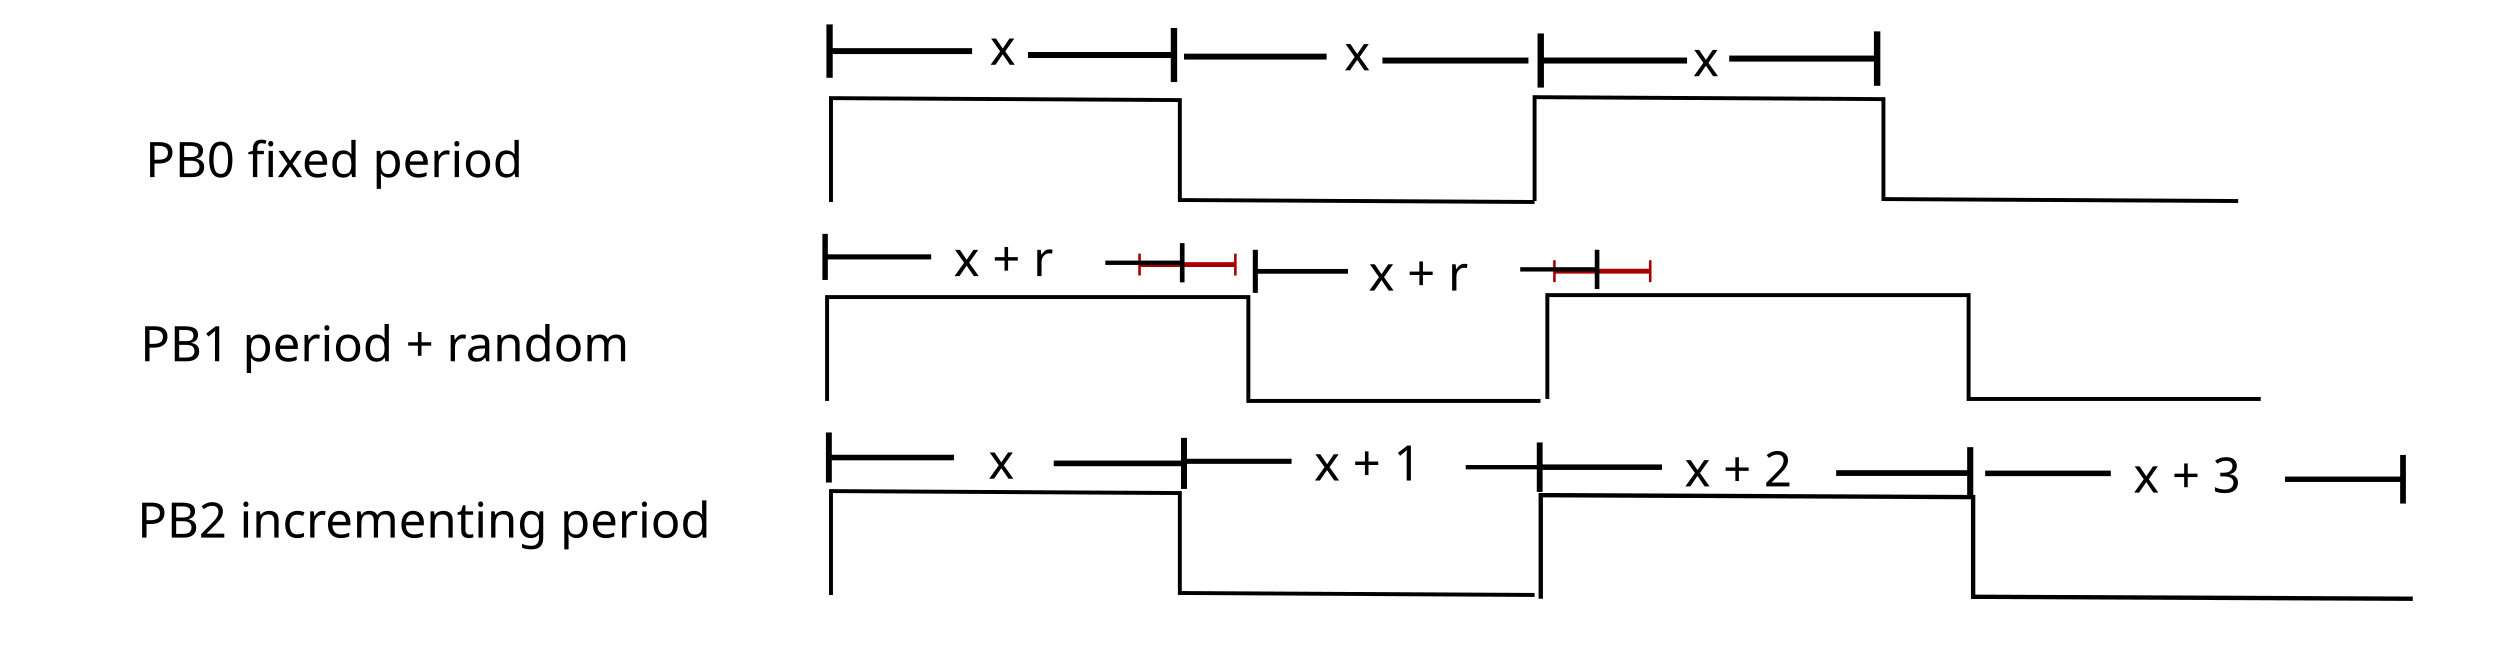
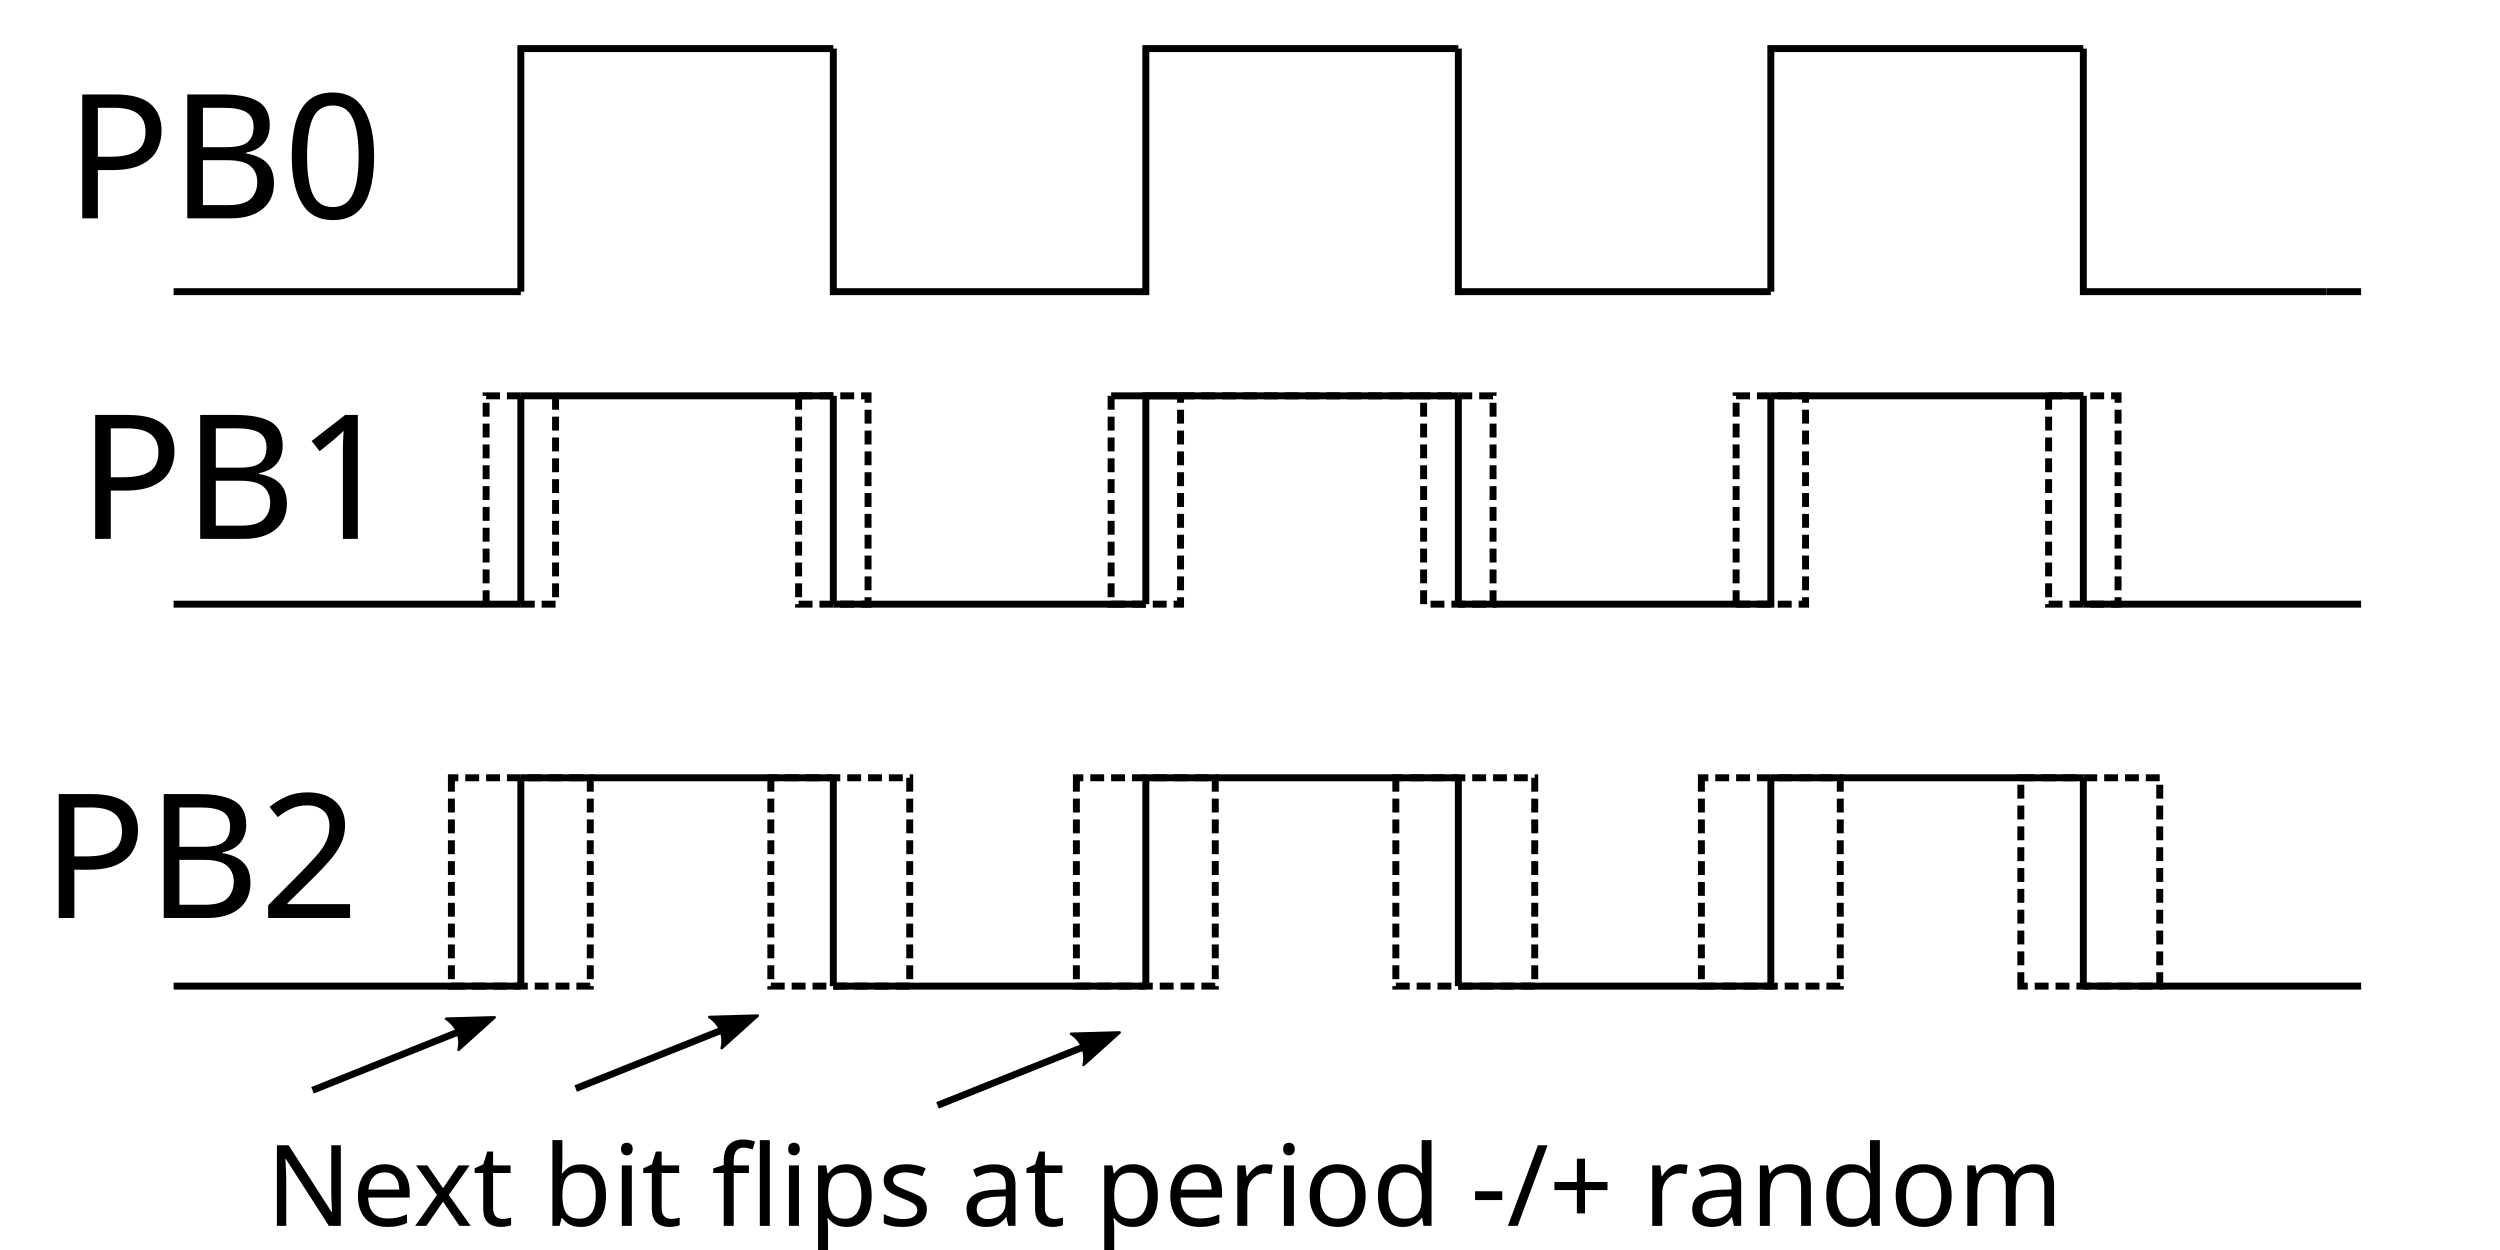
- <svg xmlns="http://www.w3.org/2000/svg" width="180mm" height="47mm" viewBox="0 0 637.795 166.535" id="svg2" version="1.1">
-   <defs id="defs4">
-     <marker orient="auto" refY="0" refX="0" id="marker14695" style="overflow:visible">
-       <path id="path14697" d="M 0,5.65 0,-5.65" style="fill:none;fill-opacity:0.75;fill-rule:evenodd;stroke:#000000;stroke-width:1pt;stroke-opacity:1" transform="scale(0.8,0.8)" />
+ <svg xmlns="http://www.w3.org/2000/svg" width="4in" height="2in" viewBox="0 0 360 180" id="svg5013" version="1.1">
+   <defs id="defs5015">
+     <marker orient="auto" refY="0" refX="0" id="Arrow2Mend" style="overflow:visible">
+       <path id="path5810" style="fill:#000000;fill-opacity:1;fill-rule:evenodd;stroke:#000000;stroke-width:0.625;stroke-linejoin:round;stroke-opacity:1" d="M 8.719,4.034 -2.207,0.016 8.719,-4.002 c -1.745,2.372 -1.735,5.617 -6e-7,8.035 z" transform="scale(-0.6,-0.6)" />
    </marker>
-     <marker style="overflow:visible" id="marker14385" refX="0" refY="0" orient="auto">
-       <path transform="scale(0.8,0.8)" style="fill:none;fill-opacity:0.75;fill-rule:evenodd;stroke:#000000;stroke-width:1pt;stroke-opacity:1" d="M 0,5.65 0,-5.65" id="path14387" />
+     <marker orient="auto" refY="0" refX="0" id="Arrow2Lend" style="overflow:visible">
+       <path id="path5804" style="fill:#000000;fill-opacity:1;fill-rule:evenodd;stroke:#000000;stroke-width:0.625;stroke-linejoin:round;stroke-opacity:1" d="M 8.719,4.034 -2.207,0.016 8.719,-4.002 c -1.745,2.372 -1.735,5.617 -6e-7,8.035 z" transform="matrix(-1.1,0,0,-1.1,-1.1,0)" />
    </marker>
-     <marker orient="auto" refY="0" refX="0" id="marker13937" style="overflow:visible">
-       <path id="path13939" d="M 0,5.65 0,-5.65" style="fill:none;fill-opacity:0.75;fill-rule:evenodd;stroke:#000000;stroke-width:1pt;stroke-opacity:1" transform="scale(0.8,0.8)" />
+     <marker orient="auto" refY="0" refX="0" id="DotS" style="overflow:visible">
+       <path id="path5850" d="m -2.5,-1 c 0,2.76 -2.24,5 -5,5 -2.76,0 -5,-2.24 -5,-5 0,-2.76 2.24,-5 5,-5 2.76,0 5,2.24 5,5 z" style="fill:#000000;fill-opacity:1;fill-rule:evenodd;stroke:#000000;stroke-width:1pt;stroke-opacity:1" transform="matrix(0.2,0,0,0.2,1.48,0.2)" />
    </marker>
-     <marker orient="auto" refY="0" refX="0" id="marker11556" style="overflow:visible">
-       <path id="path11558" d="M 0,5.65 0,-5.65" style="fill:none;fill-opacity:0.75;fill-rule:evenodd;stroke:#a80000;stroke-width:1pt;stroke-opacity:1" transform="scale(0.4,0.4)" />
+     <marker orient="auto" refY="0" refX="0" id="Arrow2Lstart" style="overflow:visible">
+       <path id="path5801" style="fill:#000000;fill-opacity:1;fill-rule:evenodd;stroke:#000000;stroke-width:0.625;stroke-linejoin:round;stroke-opacity:1" d="M 8.719,4.034 -2.207,0.016 8.719,-4.002 c -1.745,2.372 -1.735,5.617 -6e-7,8.035 z" transform="matrix(1.1,0,0,1.1,1.1,0)" />
    </marker>
-     <marker orient="auto" refY="0" refX="0" id="StopM" style="overflow:visible">
-       <path id="path4370" d="M 0,5.65 0,-5.65" style="fill:none;fill-opacity:0.75;fill-rule:evenodd;stroke:#a80000;stroke-width:1pt;stroke-opacity:1" transform="scale(0.4,0.4)" />
+     <marker orient="auto" refY="0" refX="0" id="Arrow2Mend-7" style="overflow:visible">
+       <path id="path5810-0" style="fill:#000000;fill-opacity:1;fill-rule:evenodd;stroke:#000000;stroke-width:0.625;stroke-linejoin:round;stroke-opacity:1" d="M 8.719,4.034 -2.207,0.016 8.719,-4.002 c -1.745,2.372 -1.735,5.617 -6e-7,8.035 z" transform="scale(-0.6,-0.6)" />
    </marker>
-     <marker orient="auto" refY="0" refX="0" id="marker9705" style="overflow:visible">
-       <path id="path9707" d="M 0,5.65 0,-5.65" style="fill:none;fill-opacity:0.75;fill-rule:evenodd;stroke:#a80000;stroke-width:1pt;stroke-opacity:1" transform="scale(0.8,0.8)" />
-     </marker>
-     <marker style="overflow:visible" id="marker5361" refX="0" refY="0" orient="auto">
-       <path transform="scale(0.8,0.8)" style="fill:none;fill-opacity:0.75;fill-rule:evenodd;stroke:#000000;stroke-width:1pt;stroke-opacity:1" d="M 0,5.65 0,-5.65" id="path5363" />
-     </marker>
-     <marker style="overflow:visible" id="marker5219" refX="0" refY="0" orient="auto">
-       <path transform="matrix(0.4,0,0,0.4,2.96,0.4)" style="fill:#a80000;fill-opacity:1;fill-rule:evenodd;stroke:#a80000;stroke-width:1pt;stroke-opacity:1" d="m -2.5,-1 c 0,2.76 -2.24,5 -5,5 -2.76,0 -5,-2.24 -5,-5 0,-2.76 2.24,-5 5,-5 2.76,0 5,2.24 5,5 z" id="path5221" />
-     </marker>
-     <marker orient="auto" refY="0" refX="0" id="marker5077" style="overflow:visible">
-       <path id="path5079" d="M 0,5.65 0,-5.65" style="fill:none;fill-opacity:0.75;fill-rule:evenodd;stroke:#000000;stroke-width:1pt;stroke-opacity:1" transform="scale(0.8,0.8)" />
-     </marker>
-     <marker style="overflow:visible" id="marker5001" refX="0" refY="0" orient="auto">
-       <path transform="scale(0.8,0.8)" style="fill:none;fill-opacity:0.75;fill-rule:evenodd;stroke:#000000;stroke-width:1pt;stroke-opacity:1" d="M 0,5.65 0,-5.65" id="path5003" />
-     </marker>
-     <marker orient="auto" refY="0" refX="0" id="StopL" style="overflow:visible">
-       <path id="path4367" d="M 0,5.65 0,-5.65" style="fill:none;fill-opacity:0.75;fill-rule:evenodd;stroke:#000000;stroke-width:1pt;stroke-opacity:1" transform="scale(0.8,0.8)" />
-     </marker>
-     <marker orient="auto" refY="0" refX="0" id="Arrow1Sstart" style="overflow:visible">
-       <path id="path4210" d="M 0,0 5,-5 -12.5,0 5,5 0,0 Z" style="fill:#000000;fill-opacity:1;fill-rule:evenodd;stroke:#000000;stroke-width:1pt;stroke-opacity:1" transform="matrix(0.2,0,0,0.2,1.2,0)" />
-     </marker>
-     <marker orient="auto" refY="0" refX="0" id="Arrow2Mend" style="overflow:visible">
-       <path id="path4225" style="fill:#000000;fill-opacity:1;fill-rule:evenodd;stroke:#000000;stroke-width:0.625;stroke-linejoin:round;stroke-opacity:1" d="M 8.719,4.034 -2.207,0.016 8.719,-4.002 c -1.745,2.372 -1.735,5.617 -6e-7,8.035 z" transform="scale(-0.6,-0.6)" />
-     </marker>
-     <marker orient="auto" refY="0" refX="0" id="StopL-3" style="overflow:visible">
-       <path id="path4367-5" d="M 0,5.65 0,-5.65" style="fill:none;fill-opacity:0.75;fill-rule:evenodd;stroke:#000000;stroke-width:1pt;stroke-opacity:1" transform="scale(0.8,0.8)" />
-     </marker>
-     <marker orient="auto" refY="0" refX="0" id="StopL-3-6" style="overflow:visible">
-       <path id="path4367-5-0" d="M 0,5.65 0,-5.65" style="fill:none;fill-opacity:0.75;fill-rule:evenodd;stroke:#000000;stroke-width:1pt;stroke-opacity:1" transform="scale(0.8,0.8)" />
-     </marker>
-     <marker orient="auto" refY="0" refX="0" id="StopL-2" style="overflow:visible">
-       <path id="path4367-4" d="M 0,5.65 0,-5.65" style="fill:none;fill-opacity:0.75;fill-rule:evenodd;stroke:#000000;stroke-width:1pt;stroke-opacity:1" transform="scale(0.8,0.8)" />
-     </marker>
-     <marker style="overflow:visible" id="marker5361-3" refX="0" refY="0" orient="auto">
-       <path transform="scale(0.8,0.8)" style="fill:none;fill-opacity:0.75;fill-rule:evenodd;stroke:#000000;stroke-width:1pt;stroke-opacity:1" d="M 0,5.65 0,-5.65" id="path5363-0" />
-     </marker>
-     <marker orient="auto" refY="0" refX="0" id="StopL-3-5" style="overflow:visible">
-       <path id="path4367-5-9" d="M 0,5.65 0,-5.65" style="fill:none;fill-opacity:0.75;fill-rule:evenodd;stroke:#000000;stroke-width:1pt;stroke-opacity:1" transform="scale(0.8,0.8)" />
-     </marker>
-     <marker orient="auto" refY="0" refX="0" id="StopL-3-65" style="overflow:visible">
-       <path id="path4367-5-08" d="M 0,5.65 0,-5.65" style="fill:none;fill-opacity:0.75;fill-rule:evenodd;stroke:#000000;stroke-width:1pt;stroke-opacity:1" transform="scale(0.8,0.8)" />
-     </marker>
-     <marker orient="auto" refY="0" refX="0" id="StopL-3-4" style="overflow:visible">
-       <path id="path4367-5-2" d="M 0,5.65 0,-5.65" style="fill:none;fill-opacity:0.75;fill-rule:evenodd;stroke:#000000;stroke-width:1pt;stroke-opacity:1" transform="scale(0.8,0.8)" />
-     </marker>
-     <marker orient="auto" refY="0" refX="0" id="StopL-1" style="overflow:visible">
-       <path id="path4367-2" d="M 0,5.65 0,-5.65" style="fill:none;fill-opacity:0.75;fill-rule:evenodd;stroke:#000000;stroke-width:1pt;stroke-opacity:1" transform="scale(0.8,0.8)" />
-     </marker>
-     <marker orient="auto" refY="0" refX="0" id="StopL-3-4-5" style="overflow:visible">
-       <path id="path4367-5-2-3" d="M 0,5.65 0,-5.65" style="fill:none;fill-opacity:0.75;fill-rule:evenodd;stroke:#000000;stroke-width:1pt;stroke-opacity:1" transform="scale(0.8,0.8)" />
-     </marker>
-     <marker orient="auto" refY="0" refX="0" id="marker9705-9" style="overflow:visible">
-       <path id="path9707-1" d="M 0,5.65 0,-5.65" style="fill:none;fill-opacity:0.75;fill-rule:evenodd;stroke:#a80000;stroke-width:1pt;stroke-opacity:1" transform="scale(0.8,0.8)" />
-     </marker>
-     <marker orient="auto" refY="0" refX="0" id="marker10059" style="overflow:visible">
-       <path id="path10061" d="M 0,5.65 0,-5.65" style="fill:none;fill-opacity:0.75;fill-rule:evenodd;stroke:#a80000;stroke-width:1pt;stroke-opacity:1" transform="scale(0.8,0.8)" />
-     </marker>
-     <marker orient="auto" refY="0" refX="0" id="StopL-1-5" style="overflow:visible">
-       <path id="path4367-2-5" d="M 0,5.65 0,-5.65" style="fill:none;fill-opacity:0.75;fill-rule:evenodd;stroke:#000000;stroke-width:1pt;stroke-opacity:1" transform="scale(0.8,0.8)" />
-     </marker>
-     <marker orient="auto" refY="0" refX="0" id="StopL-3-4-51" style="overflow:visible">
-       <path id="path4367-5-2-1" d="M 0,5.65 0,-5.65" style="fill:none;fill-opacity:0.75;fill-rule:evenodd;stroke:#000000;stroke-width:1pt;stroke-opacity:1" transform="scale(0.8,0.8)" />
-     </marker>
-     <marker orient="auto" refY="0" refX="0" id="marker11556-1" style="overflow:visible">
-       <path id="path11558-6" d="M 0,5.65 0,-5.65" style="fill:none;fill-opacity:0.75;fill-rule:evenodd;stroke:#a80000;stroke-width:1pt;stroke-opacity:1" transform="scale(0.4,0.4)" />
-     </marker>
-     <marker orient="auto" refY="0" refX="0" id="StopM-3" style="overflow:visible">
-       <path id="path4370-3" d="M 0,5.65 0,-5.65" style="fill:none;fill-opacity:0.75;fill-rule:evenodd;stroke:#a80000;stroke-width:1pt;stroke-opacity:1" transform="scale(0.4,0.4)" />
-     </marker>
-     <marker orient="auto" refY="0" refX="0" id="StopL-1-58" style="overflow:visible">
-       <path id="path4367-2-9" d="M 0,5.65 0,-5.65" style="fill:none;fill-opacity:0.75;fill-rule:evenodd;stroke:#000000;stroke-width:1pt;stroke-opacity:1" transform="scale(0.8,0.8)" />
-     </marker>
-     <marker orient="auto" refY="0" refX="0" id="StopL-3-4-3" style="overflow:visible">
-       <path id="path4367-5-2-7" d="M 0,5.65 0,-5.65" style="fill:none;fill-opacity:0.75;fill-rule:evenodd;stroke:#000000;stroke-width:1pt;stroke-opacity:1" transform="scale(0.8,0.8)" />
-     </marker>
-     <marker orient="auto" refY="0" refX="0" id="marker11556-3" style="overflow:visible">
-       <path id="path11558-7" d="M 0,5.65 0,-5.65" style="fill:none;fill-opacity:0.75;fill-rule:evenodd;stroke:#a80000;stroke-width:1pt;stroke-opacity:1" transform="scale(0.4,0.4)" />
-     </marker>
-     <marker orient="auto" refY="0" refX="0" id="StopM-8" style="overflow:visible">
-       <path id="path4370-5" d="M 0,5.65 0,-5.65" style="fill:none;fill-opacity:0.75;fill-rule:evenodd;stroke:#a80000;stroke-width:1pt;stroke-opacity:1" transform="scale(0.4,0.4)" />
-     </marker>
-     <marker orient="auto" refY="0" refX="0" id="StopL-3-4-3-3" style="overflow:visible">
-       <path id="path4367-5-2-7-0" d="M 0,5.65 0,-5.65" style="fill:none;fill-opacity:0.75;fill-rule:evenodd;stroke:#000000;stroke-width:1pt;stroke-opacity:1" transform="scale(0.8,0.8)" />
-     </marker>
-     <marker orient="auto" refY="0" refX="0" id="marker13937-3" style="overflow:visible">
-       <path id="path13939-0" d="M 0,5.65 0,-5.65" style="fill:none;fill-opacity:0.75;fill-rule:evenodd;stroke:#000000;stroke-width:1pt;stroke-opacity:1" transform="scale(0.8,0.8)" />
+     <marker orient="auto" refY="0" refX="0" id="Arrow2Mend-5" style="overflow:visible">
+       <path id="path5810-9" style="fill:#000000;fill-opacity:1;fill-rule:evenodd;stroke:#000000;stroke-width:0.625;stroke-linejoin:round;stroke-opacity:1" d="M 8.719,4.034 -2.207,0.016 8.719,-4.002 c -1.745,2.372 -1.735,5.617 -6e-7,8.035 z" transform="scale(-0.6,-0.6)" />
    </marker>
  </defs>
-   <g id="layer1" transform="translate(0,-885.8268)">
-     <text xml:space="preserve" style="font-style:normal;font-weight:normal;font-size:40px;line-height:125%;font-family:sans-serif;letter-spacing:0px;word-spacing:0px;fill:#000000;fill-opacity:1;stroke:none;stroke-width:1px;stroke-linecap:butt;stroke-linejoin:miter;stroke-opacity:1" x="252.5" y="902.362" id="text4188">
-       <tspan id="tspan4190" x="252.5" y="902.362" style="font-size:12.5px">x</tspan>
+   <g id="layer1" transform="translate(0,-872.362)">
+     <path style="fill:none;fill-rule:evenodd;stroke:#000000;stroke-width:1px;stroke-linecap:butt;stroke-linejoin:miter;stroke-opacity:1" d="m 25,914.362 50,0" id="path5577" />
+     <path style="fill:none;fill-rule:evenodd;stroke:#000000;stroke-width:1px;stroke-linecap:butt;stroke-linejoin:miter;stroke-opacity:1" d="m 75,914.362 0,-35 45,0" id="path5579" />
+     <path style="fill:none;fill-rule:evenodd;stroke:#000000;stroke-width:1px;stroke-linecap:butt;stroke-linejoin:miter;stroke-opacity:1" d="m 120,879.362 0,35 45,0 0,-35 45,0" id="path5581" />
+     <path style="fill:none;fill-rule:evenodd;stroke:#000000;stroke-width:1px;stroke-linecap:butt;stroke-linejoin:miter;stroke-opacity:1" d="m 210,879.362 0,35 45,0" id="path5583" />
+     <path style="fill:none;fill-rule:evenodd;stroke:#000000;stroke-width:1px;stroke-linecap:butt;stroke-linejoin:miter;stroke-opacity:1" d="m 255,914.362 0,-35 45,0" id="path5585" />
+     <path style="fill:none;fill-rule:evenodd;stroke:#000000;stroke-width:1px;stroke-linecap:butt;stroke-linejoin:miter;stroke-opacity:1" d="m 300,879.362 0,35 35,0" id="path5587" />
+     <path style="fill:none;fill-rule:evenodd;stroke:#000000;stroke-width:1px;stroke-linecap:butt;stroke-linejoin:miter;stroke-opacity:1" d="m 335,914.362 5,0" id="path5589" />
+     <path style="fill:none;fill-rule:evenodd;stroke:#000000;stroke-width:1px;stroke-linecap:butt;stroke-linejoin:miter;stroke-opacity:1" d="m 25,959.362 50,0" id="path5591" />
+     <path style="fill:none;fill-rule:evenodd;stroke:#000000;stroke-width:1px;stroke-linecap:butt;stroke-linejoin:miter;stroke-opacity:1" d="m 75,929.362 45,0" id="path5593" />
+     <path style="fill:none;fill-rule:evenodd;stroke:#000000;stroke-width:1px;stroke-linecap:butt;stroke-linejoin:miter;stroke-opacity:1" d="m 120,959.362 0,-30" id="path5595" />
+     <path style="fill:none;fill-rule:evenodd;stroke:#000000;stroke-width:1px;stroke-linecap:butt;stroke-linejoin:miter;stroke-opacity:1" d="m 75,929.362 0,30" id="path5597" />
+     <path style="fill:none;fill-rule:evenodd;stroke:#000000;stroke-width:1px;stroke-linecap:butt;stroke-linejoin:miter;stroke-opacity:1" d="m 120,959.362 45,0" id="path5599" />
+     <path style="fill:none;fill-rule:evenodd;stroke:#000000;stroke-width:1px;stroke-linecap:butt;stroke-linejoin:miter;stroke-opacity:1" d="m 165,959.362 0,-30 45,0" id="path5601" />
+     <path style="fill:none;fill-rule:evenodd;stroke:#000000;stroke-width:1px;stroke-linecap:butt;stroke-linejoin:miter;stroke-opacity:1" d="m 210,929.362 0,30" id="path5603" />
+     <path style="fill:none;fill-rule:evenodd;stroke:#000000;stroke-width:1px;stroke-linecap:butt;stroke-linejoin:miter;stroke-opacity:1" d="m 210,959.362 45,0 0,-30" id="path5605" />
+     <path style="fill:none;fill-rule:evenodd;stroke:#000000;stroke-width:1px;stroke-linecap:butt;stroke-linejoin:miter;stroke-opacity:1" d="m 255,929.362 45,0" id="path5607" />
+     <path style="fill:none;fill-rule:evenodd;stroke:#000000;stroke-width:1px;stroke-linecap:butt;stroke-linejoin:miter;stroke-opacity:1" d="m 300,959.362 0,-30" id="path5609" />
+     <path style="fill:none;fill-rule:evenodd;stroke:#000000;stroke-width:1px;stroke-linecap:butt;stroke-linejoin:miter;stroke-opacity:1" d="m 300,959.362 40,0" id="path5611" />
+     <path style="fill:none;fill-rule:evenodd;stroke:#000000;stroke-width:1;stroke-linecap:butt;stroke-linejoin:miter;stroke-miterlimit:4;stroke-dasharray:2, 1;stroke-dashoffset:0;stroke-opacity:1" d="m 70,959.362 0,-30 5,0 0,0 0,0" id="path5617" />
+     <path style="fill:none;fill-rule:evenodd;stroke:#000000;stroke-width:1;stroke-linecap:butt;stroke-linejoin:miter;stroke-miterlimit:4;stroke-dasharray:2, 1;stroke-dashoffset:0;stroke-opacity:1" d="m 75,959.362 5,0 0,-30" id="path5619" />
+     <path style="fill:none;fill-rule:evenodd;stroke:#000000;stroke-width:1;stroke-linecap:butt;stroke-linejoin:miter;stroke-miterlimit:4;stroke-dasharray:2, 1;stroke-dashoffset:0;stroke-opacity:1" d="m 115,929.362 0,30 10,0 0,-30 z" id="path5621" />
+     <path style="fill:none;fill-rule:evenodd;stroke:#000000;stroke-width:1;stroke-linecap:butt;stroke-linejoin:miter;stroke-miterlimit:4;stroke-dasharray:2, 1;stroke-dashoffset:0;stroke-opacity:1" d="m 160,929.362 0,30 10,0 0,-30 -10,0 45,0 0,30 10,0 0,-30 -10,0" id="path5623" />
+     <path style="fill:none;fill-rule:evenodd;stroke:#000000;stroke-width:1;stroke-linecap:butt;stroke-linejoin:miter;stroke-miterlimit:4;stroke-dasharray:2, 1;stroke-dashoffset:0;stroke-opacity:1" d="m 250,959.362 0,-30 10,0 0,30 -10,0" id="path5625" />
+     <path style="fill:none;fill-rule:evenodd;stroke:#000000;stroke-width:1;stroke-linecap:butt;stroke-linejoin:miter;stroke-miterlimit:4;stroke-dasharray:2, 1;stroke-dashoffset:0;stroke-opacity:1" d="m 295,929.362 0,30 10,0 0,-30 z" id="path5627" />
+     <path style="fill:none;fill-rule:evenodd;stroke:#000000;stroke-width:1px;stroke-linecap:butt;stroke-linejoin:miter;stroke-opacity:1" d="m 25,1014.362 50,0" id="path5591-6" />
+     <path style="fill:none;fill-rule:evenodd;stroke:#000000;stroke-width:1px;stroke-linecap:butt;stroke-linejoin:miter;stroke-opacity:1" d="m 75,984.362 45,0" id="path5593-8" />
+     <path style="fill:none;fill-rule:evenodd;stroke:#000000;stroke-width:1px;stroke-linecap:butt;stroke-linejoin:miter;stroke-opacity:1" d="m 120,1014.362 0,-30" id="path5595-0" />
+     <path style="fill:none;fill-rule:evenodd;stroke:#000000;stroke-width:1px;stroke-linecap:butt;stroke-linejoin:miter;stroke-opacity:1" d="m 75,984.362 0,30" id="path5597-1" />
+     <path style="fill:none;fill-rule:evenodd;stroke:#000000;stroke-width:1px;stroke-linecap:butt;stroke-linejoin:miter;stroke-opacity:1" d="m 120,1014.362 45,0" id="path5599-6" />
+     <path style="fill:none;fill-rule:evenodd;stroke:#000000;stroke-width:1px;stroke-linecap:butt;stroke-linejoin:miter;stroke-opacity:1" d="m 165,1014.362 0,-30 45,0" id="path5601-3" />
+     <path style="fill:none;fill-rule:evenodd;stroke:#000000;stroke-width:1px;stroke-linecap:butt;stroke-linejoin:miter;stroke-opacity:1" d="m 210,984.362 0,30" id="path5603-0" />
+     <path style="fill:none;fill-rule:evenodd;stroke:#000000;stroke-width:1px;stroke-linecap:butt;stroke-linejoin:miter;stroke-opacity:1" d="m 210,1014.362 45,0 0,-30" id="path5605-1" />
+     <path style="fill:none;fill-rule:evenodd;stroke:#000000;stroke-width:1px;stroke-linecap:butt;stroke-linejoin:miter;stroke-opacity:1" d="m 255,984.362 45,0" id="path5607-8" />
+     <path style="fill:none;fill-rule:evenodd;stroke:#000000;stroke-width:1px;stroke-linecap:butt;stroke-linejoin:miter;stroke-opacity:1" d="m 300,1014.362 0,-30" id="path5609-1" />
+     <path style="fill:none;fill-rule:evenodd;stroke:#000000;stroke-width:1px;stroke-linecap:butt;stroke-linejoin:miter;stroke-opacity:1" d="m 300,1014.362 40,0" id="path5611-2" />
+     <path style="fill:none;fill-rule:evenodd;stroke:#000000;stroke-width:1;stroke-linecap:butt;stroke-linejoin:miter;stroke-miterlimit:4;stroke-dasharray:2, 1;stroke-dashoffset:0;stroke-opacity:1" d="m 65,984.362 0,30 20,0 0,-30 z" id="path5692" />
+     <path style="fill:none;fill-rule:evenodd;stroke:#000000;stroke-width:1;stroke-linecap:butt;stroke-linejoin:miter;stroke-miterlimit:4;stroke-dasharray:2, 1;stroke-dashoffset:0;stroke-opacity:1" d="m 111,984.362 0,30 20,0 0,-30 z" id="path5692-6" />
+     <path style="fill:none;fill-rule:evenodd;stroke:#000000;stroke-width:1;stroke-linecap:butt;stroke-linejoin:miter;stroke-miterlimit:4;stroke-dasharray:2, 1;stroke-dashoffset:0;stroke-opacity:1" d="m 155,984.362 0,30 20,0 0,-30 z" id="path5692-9" />
+     <path style="fill:none;fill-rule:evenodd;stroke:#000000;stroke-width:1;stroke-linecap:butt;stroke-linejoin:miter;stroke-miterlimit:4;stroke-dasharray:2, 1;stroke-dashoffset:0;stroke-opacity:1" d="m 201,984.362 0,30 20,0 0,-30 z" id="path5692-8" />
+     <path style="fill:none;fill-rule:evenodd;stroke:#000000;stroke-width:1;stroke-linecap:butt;stroke-linejoin:miter;stroke-miterlimit:4;stroke-dasharray:2, 1;stroke-dashoffset:0;stroke-opacity:1" d="m 245,984.362 0,30 20,0 0,-30 z" id="path5692-86" />
+     <path style="fill:none;fill-rule:evenodd;stroke:#000000;stroke-width:1;stroke-linecap:butt;stroke-linejoin:miter;stroke-miterlimit:4;stroke-dasharray:2, 1;stroke-dashoffset:0;stroke-opacity:1" d="m 291,1014.362 0,-30 20,0 0,30 z" id="path5692-62" />
+     <text xml:space="preserve" style="font-style:normal;font-weight:normal;font-size:40px;line-height:125%;font-family:sans-serif;letter-spacing:0px;word-spacing:0px;fill:#000000;fill-opacity:1;stroke:none;stroke-width:1px;stroke-linecap:butt;stroke-linejoin:miter;stroke-opacity:1" x="9.421" y="903.801" id="text5733">
+       <tspan id="tspan5735" x="9.421" y="903.801" style="font-size:25px">PB0</tspan>
    </text>
-     <path style="fill:none;fill-rule:evenodd;stroke:#000000;stroke-width:1.508px;stroke-linecap:butt;stroke-linejoin:miter;stroke-opacity:1;marker-end:url(#StopL)" d="m 248,898.862 -36.364,0 0,0 0,0" id="path4192" />
-     <path style="fill:none;fill-rule:evenodd;stroke:#000000;stroke-width:1.526px;stroke-linecap:butt;stroke-linejoin:miter;stroke-opacity:1;marker-end:url(#StopL-3)" d="m 262.25,899.862 37.251,0 0,0 0,0" id="path4192-1" />
-     <text xml:space="preserve" style="font-style:normal;font-weight:normal;font-size:40px;line-height:125%;font-family:sans-serif;letter-spacing:0px;word-spacing:0px;fill:#000000;fill-opacity:1;stroke:none;stroke-width:1px;stroke-linecap:butt;stroke-linejoin:miter;stroke-opacity:1" x="431.903" y="905.271" id="text4188-5">
-       <tspan id="tspan4190-1" x="431.903" y="905.271" style="font-size:12.5px">x</tspan>
+     <text xml:space="preserve" style="font-style:normal;font-weight:normal;font-size:40px;line-height:125%;font-family:sans-serif;letter-spacing:0px;word-spacing:0px;fill:#000000;fill-opacity:1;stroke:none;stroke-width:1px;stroke-linecap:butt;stroke-linejoin:miter;stroke-opacity:1" x="11.281" y="949.959" id="text5733-9">
+       <tspan id="tspan5735-3" x="11.281" y="949.959" style="font-size:25px">PB1</tspan>
    </text>
-     <path style="fill:none;fill-rule:evenodd;stroke:#000000;stroke-width:1.528px;stroke-linecap:butt;stroke-linejoin:miter;stroke-opacity:1;marker-end:url(#marker5077)" d="m 430.403,901.271 -37.333,0 0,0 0,0" id="path4192-7-1" />
-     <path style="fill:none;fill-rule:evenodd;stroke:#000000;stroke-width:1.536px;stroke-linecap:butt;stroke-linejoin:miter;stroke-opacity:1;marker-end:url(#marker5361)" d="m 441.153,900.771 37.735,0 0,0 0,0" id="path4192-1-2-9" />
-     <path style="fill:none;fill-rule:evenodd;stroke:#a80000;stroke-width:1.236;stroke-linecap:butt;stroke-linejoin:miter;stroke-miterlimit:4;stroke-dasharray:none;stroke-opacity:1;marker-start:url(#marker11556);marker-end:url(#StopM)" d="m 290.72,953.326 24.444,0 0,0 0,0" id="path4192-1-2-9-3" />
-     <path style="fill:none;fill-rule:evenodd;stroke:#000000;stroke-width:1px;stroke-linecap:butt;stroke-linejoin:miter;stroke-opacity:1" d="m 212,937.362 0,-26.5 89,0.5 0,25.5 90.5,0.5 0,0" id="path7311" />
-     <path style="fill:none;fill-rule:evenodd;stroke:#000000;stroke-width:1px;stroke-linecap:butt;stroke-linejoin:miter;stroke-opacity:1" d="m 391.499,937.114 0,-26.5 89,0.5 0,25.5 90.5,0.5 0,0" id="path7311-4" />
-     <path style="fill:none;fill-rule:evenodd;stroke:#000000;stroke-width:1.007px;stroke-linecap:butt;stroke-linejoin:miter;stroke-opacity:1" d="m 211.004,988.111 0,-26.495 107.475,0 0,26.495 74.523,0 0,0" id="path7311-1" />
-     <path style="fill:none;fill-rule:evenodd;stroke:#000000;stroke-width:1px;stroke-linecap:butt;stroke-linejoin:miter;stroke-opacity:1" d="m 211.999,1037.614 0,-26.5 89,0.5 0,25.5 90.5,0.5 0,0" id="path7311-75" />
-     <path style="fill:none;fill-rule:evenodd;stroke:#000000;stroke-width:1.112px;stroke-linecap:butt;stroke-linejoin:miter;stroke-opacity:1" d="m 393.074,1038.574 0,-26.422 110.306,0.499 0,25.425 112.165,0.499 0,0" id="path7311-75-0" />
-     <text xml:space="preserve" style="font-style:normal;font-weight:normal;font-size:40px;line-height:125%;font-family:sans-serif;letter-spacing:0px;word-spacing:0px;fill:#000000;fill-opacity:1;stroke:none;stroke-width:1px;stroke-linecap:butt;stroke-linejoin:miter;stroke-opacity:1" x="342.932" y="903.771" id="text4188-7">
-       <tspan id="tspan4190-4" x="342.932" y="903.771" style="font-size:12.5px">x</tspan>
+     <text xml:space="preserve" style="font-style:normal;font-weight:normal;font-size:40px;line-height:125%;font-family:sans-serif;letter-spacing:0px;word-spacing:0px;fill:#000000;fill-opacity:1;stroke:none;stroke-width:1px;stroke-linecap:butt;stroke-linejoin:miter;stroke-opacity:1" x="6.035" y="1004.555" id="text5733-9-9">
+       <tspan id="tspan5735-3-8" x="6.035" y="1004.555" style="font-size:25px">PB2</tspan>
    </text>
-     <path style="fill:none;fill-rule:evenodd;stroke:#000000;stroke-width:1.508px;stroke-linecap:butt;stroke-linejoin:miter;stroke-opacity:1" d="m 338.432,900.271 -36.364,0 0,0 0,0" id="path4192-8" />
-     <path style="fill:none;fill-rule:evenodd;stroke:#000000;stroke-width:1.526px;stroke-linecap:butt;stroke-linejoin:miter;stroke-opacity:1" d="m 352.682,901.271 37.251,0 0,0 0,0" id="path4192-1-6" />
-     <text xml:space="preserve" style="font-style:normal;font-weight:normal;font-size:40px;line-height:125%;font-family:sans-serif;letter-spacing:0px;word-spacing:0px;fill:#000000;fill-opacity:1;stroke:none;stroke-width:1px;stroke-linecap:butt;stroke-linejoin:miter;stroke-opacity:1" x="243.301" y="956.271" id="text4188-2">
-       <tspan id="tspan4190-46" x="243.301" y="956.271" style="font-size:12.5px">x + r</tspan>
+     <text xml:space="preserve" style="font-style:normal;font-weight:normal;font-size:17.5px;line-height:125%;font-family:sans-serif;letter-spacing:0px;word-spacing:0px;fill:#000000;fill-opacity:1;stroke:none;stroke-width:1px;stroke-linecap:butt;stroke-linejoin:miter;stroke-opacity:1" x="38.298" y="1048.888" id="text5773">
+       <tspan id="tspan5775" x="38.298" y="1048.888" style="font-size:16.25px">Next bit flips at period -/+ random</tspan>
    </text>
-     <path style="fill:none;fill-rule:evenodd;stroke:#000000;stroke-width:1.107px;stroke-linecap:butt;stroke-linejoin:miter;stroke-opacity:1;marker-end:url(#StopL-3-4)" d="m 281.993,952.862 19.612,0 0,0 0,0" id="path4192-1-4" />
-     <path style="fill:none;fill-rule:evenodd;stroke:#000000;stroke-width:1.3px;stroke-linecap:butt;stroke-linejoin:miter;stroke-opacity:1;marker-end:url(#StopL-1)" d="m 237.559,951.362 -27.057,0 0,0 0,0" id="path4192-84" />
-     <path style="fill:none;fill-rule:evenodd;stroke:#a80000;stroke-width:1.236;stroke-linecap:butt;stroke-linejoin:miter;stroke-miterlimit:4;stroke-dasharray:none;stroke-opacity:1;marker-start:url(#marker11556-1);marker-end:url(#StopM-3)" d="m 396.558,955.013 24.444,0 0,0 0,0" id="path4192-1-2-9-3-3" />
-     <text xml:space="preserve" style="font-style:normal;font-weight:normal;font-size:40px;line-height:125%;font-family:sans-serif;letter-spacing:0px;word-spacing:0px;fill:#000000;fill-opacity:1;stroke:none;stroke-width:1px;stroke-linecap:butt;stroke-linejoin:miter;stroke-opacity:1" x="349.138" y="959.958" id="text4188-2-0">
-       <tspan id="tspan4190-46-3" x="349.138" y="959.958" style="font-size:12.5px">x + r</tspan>
-     </text>
-     <path style="fill:none;fill-rule:evenodd;stroke:#000000;stroke-width:1.107px;stroke-linecap:butt;stroke-linejoin:miter;stroke-opacity:1;marker-end:url(#StopL-3-4-51)" d="m 387.831,954.549 19.612,0 0,0 0,0" id="path4192-1-4-6" />
-     <path style="fill:none;fill-rule:evenodd;stroke:#000000;stroke-width:1.215px;stroke-linecap:butt;stroke-linejoin:miter;stroke-opacity:1;marker-end:url(#StopL-1-5)" d="m 343.896,955.049 -23.639,0 0,0 0,0" id="path4192-84-6" />
-     <path style="fill:none;fill-rule:evenodd;stroke:#000000;stroke-width:1.007px;stroke-linecap:butt;stroke-linejoin:miter;stroke-opacity:1" d="m 394.753,987.61 0,-26.495 107.475,0 0,26.495 74.523,0 0,0" id="path7311-1-4" />
-     <text xml:space="preserve" style="font-style:normal;font-weight:normal;font-size:40px;line-height:125%;font-family:sans-serif;letter-spacing:0px;word-spacing:0px;fill:#000000;fill-opacity:1;stroke:none;stroke-width:1px;stroke-linecap:butt;stroke-linejoin:miter;stroke-opacity:1" x="37.073" y="931.014" id="text4188-1">
-       <tspan id="tspan4190-3" x="37.073" y="931.014" style="font-size:12.5px">PB0 fixed period </tspan>
-     </text>
-     <text xml:space="preserve" style="font-style:normal;font-weight:normal;font-size:40px;line-height:125%;font-family:sans-serif;letter-spacing:0px;word-spacing:0px;fill:#000000;fill-opacity:1;stroke:none;stroke-width:1px;stroke-linecap:butt;stroke-linejoin:miter;stroke-opacity:1" x="35.801" y="977.989" id="text4188-1-3">
-       <tspan id="tspan4190-3-0" x="35.801" y="977.989" style="font-size:12.5px">PB1 period + random</tspan>
-     </text>
-     <text xml:space="preserve" style="font-style:normal;font-weight:normal;font-size:40px;line-height:125%;font-family:sans-serif;letter-spacing:0px;word-spacing:0px;fill:#000000;fill-opacity:1;stroke:none;stroke-width:1px;stroke-linecap:butt;stroke-linejoin:miter;stroke-opacity:1" x="252.138" y="1007.958" id="text4188-2-51">
-       <tspan id="tspan4190-46-8" x="252.138" y="1007.958" style="font-size:12.5px">x</tspan>
-     </text>
-     <path style="fill:none;fill-rule:evenodd;stroke:#000000;stroke-width:1.441px;stroke-linecap:butt;stroke-linejoin:miter;stroke-opacity:1;marker-end:url(#StopL-3-4-3)" d="m 268.831,1004.049 33.227,0 0,0 0,0" id="path4192-1-4-05" />
-     <path style="fill:none;fill-rule:evenodd;stroke:#000000;stroke-width:1.413px;stroke-linecap:butt;stroke-linejoin:miter;stroke-opacity:1;marker-end:url(#StopL-1-58)" d="m 243.396,1002.549 -31.939,0 0,0 0,0" id="path4192-84-53" />
-     <text xml:space="preserve" style="font-style:normal;font-weight:normal;font-size:40px;line-height:125%;font-family:sans-serif;letter-spacing:0px;word-spacing:0px;fill:#000000;fill-opacity:1;stroke:none;stroke-width:1px;stroke-linecap:butt;stroke-linejoin:miter;stroke-opacity:1" x="335.248" y="1008.422" id="text4188-2-51-0">
-       <tspan id="tspan4190-46-8-8" x="335.248" y="1008.422" style="font-size:12.5px">x + 1</tspan>
-     </text>
-     <path style="fill:none;fill-rule:evenodd;stroke:#000000;stroke-width:1.107px;stroke-linecap:butt;stroke-linejoin:miter;stroke-opacity:1" d="m 373.94,1005.013 19.612,0 0,0 0,0" id="path4192-1-4-05-8" />
-     <path style="fill:none;fill-rule:evenodd;stroke:#000000;stroke-width:1.3px;stroke-linecap:butt;stroke-linejoin:miter;stroke-opacity:1" d="m 329.505,1003.513 -27.057,0 0,0 0,0" id="path4192-84-53-9" />
-     <text xml:space="preserve" style="font-style:normal;font-weight:normal;font-size:40px;line-height:125%;font-family:sans-serif;letter-spacing:0px;word-spacing:0px;fill:#000000;fill-opacity:1;stroke:none;stroke-width:1px;stroke-linecap:butt;stroke-linejoin:miter;stroke-opacity:1" x="429.748" y="1009.922" id="text4188-2-51-0-2">
-       <tspan id="tspan4190-46-8-8-9" x="429.748" y="1009.922" style="font-size:12.5px">x + 2</tspan>
-     </text>
-     <path style="fill:none;fill-rule:evenodd;stroke:#000000;stroke-width:1.462px;stroke-linecap:butt;stroke-linejoin:miter;stroke-opacity:1;marker-end:url(#marker14385)" d="m 468.44,1006.513 34.2,0 0,0 0,0" id="path4192-1-4-05-8-6" />
-     <path style="fill:none;fill-rule:evenodd;stroke:#000000;stroke-width:1.396px;stroke-linecap:butt;stroke-linejoin:miter;stroke-opacity:1;marker-end:url(#marker13937)" d="m 424.005,1005.013 -31.2,0 0,0 0,0" id="path4192-84-53-9-9" />
-     <text xml:space="preserve" style="font-style:normal;font-weight:normal;font-size:40px;line-height:125%;font-family:sans-serif;letter-spacing:0px;word-spacing:0px;fill:#000000;fill-opacity:1;stroke:none;stroke-width:1px;stroke-linecap:butt;stroke-linejoin:miter;stroke-opacity:1" x="544.248" y="1011.501" id="text4188-2-51-0-2-9">
-       <tspan id="tspan4190-46-8-8-9-3" x="544.248" y="1011.501" style="font-size:12.5px">x + 3</tspan>
-     </text>
-     <path style="fill:none;fill-rule:evenodd;stroke:#000000;stroke-width:1.372px;stroke-linecap:butt;stroke-linejoin:miter;stroke-opacity:1;marker-end:url(#marker14695)" d="m 582.94,1008.092 30.112,0 0,0 0,0" id="path4192-1-4-05-8-6-7" />
-     <path style="fill:none;fill-rule:evenodd;stroke:#000000;stroke-width:1.415px;stroke-linecap:butt;stroke-linejoin:miter;stroke-opacity:1" d="m 538.505,1006.592 -32.057,0 0,0 0,0" id="path4192-84-53-9-9-9" />
-     <text xml:space="preserve" style="font-style:normal;font-weight:normal;font-size:40px;line-height:125%;font-family:sans-serif;letter-spacing:0px;word-spacing:0px;fill:#000000;fill-opacity:1;stroke:none;stroke-width:1px;stroke-linecap:butt;stroke-linejoin:miter;stroke-opacity:1" x="35.041" y="1022.98" id="text4188-1-3-2">
-       <tspan id="tspan4190-3-0-1" x="35.041" y="1022.98" style="font-size:12.5px">PB2 incrementing period</tspan>
-     </text>
+     <path style="fill:none;fill-rule:evenodd;stroke:#000000;stroke-width:1px;stroke-linecap:butt;stroke-linejoin:miter;stroke-opacity:1;marker-end:url(#Arrow2Mend)" d="m 45,1029.362 c 25,-10 25,-10 25,-10" id="path6567" />
+     <path style="fill:none;fill-rule:evenodd;stroke:#000000;stroke-width:1px;stroke-linecap:butt;stroke-linejoin:miter;stroke-opacity:1;marker-end:url(#Arrow2Mend-7)" d="m 82.895,1029.116 c 25,-10 25,-10 25,-10" id="path6567-6" />
+     <path style="fill:none;fill-rule:evenodd;stroke:#000000;stroke-width:1px;stroke-linecap:butt;stroke-linejoin:miter;stroke-opacity:1;marker-end:url(#Arrow2Mend-5)" d="m 135,1031.537 c 25,-10 25,-10 25,-10" id="path6567-1" />
  </g>
</svg>
